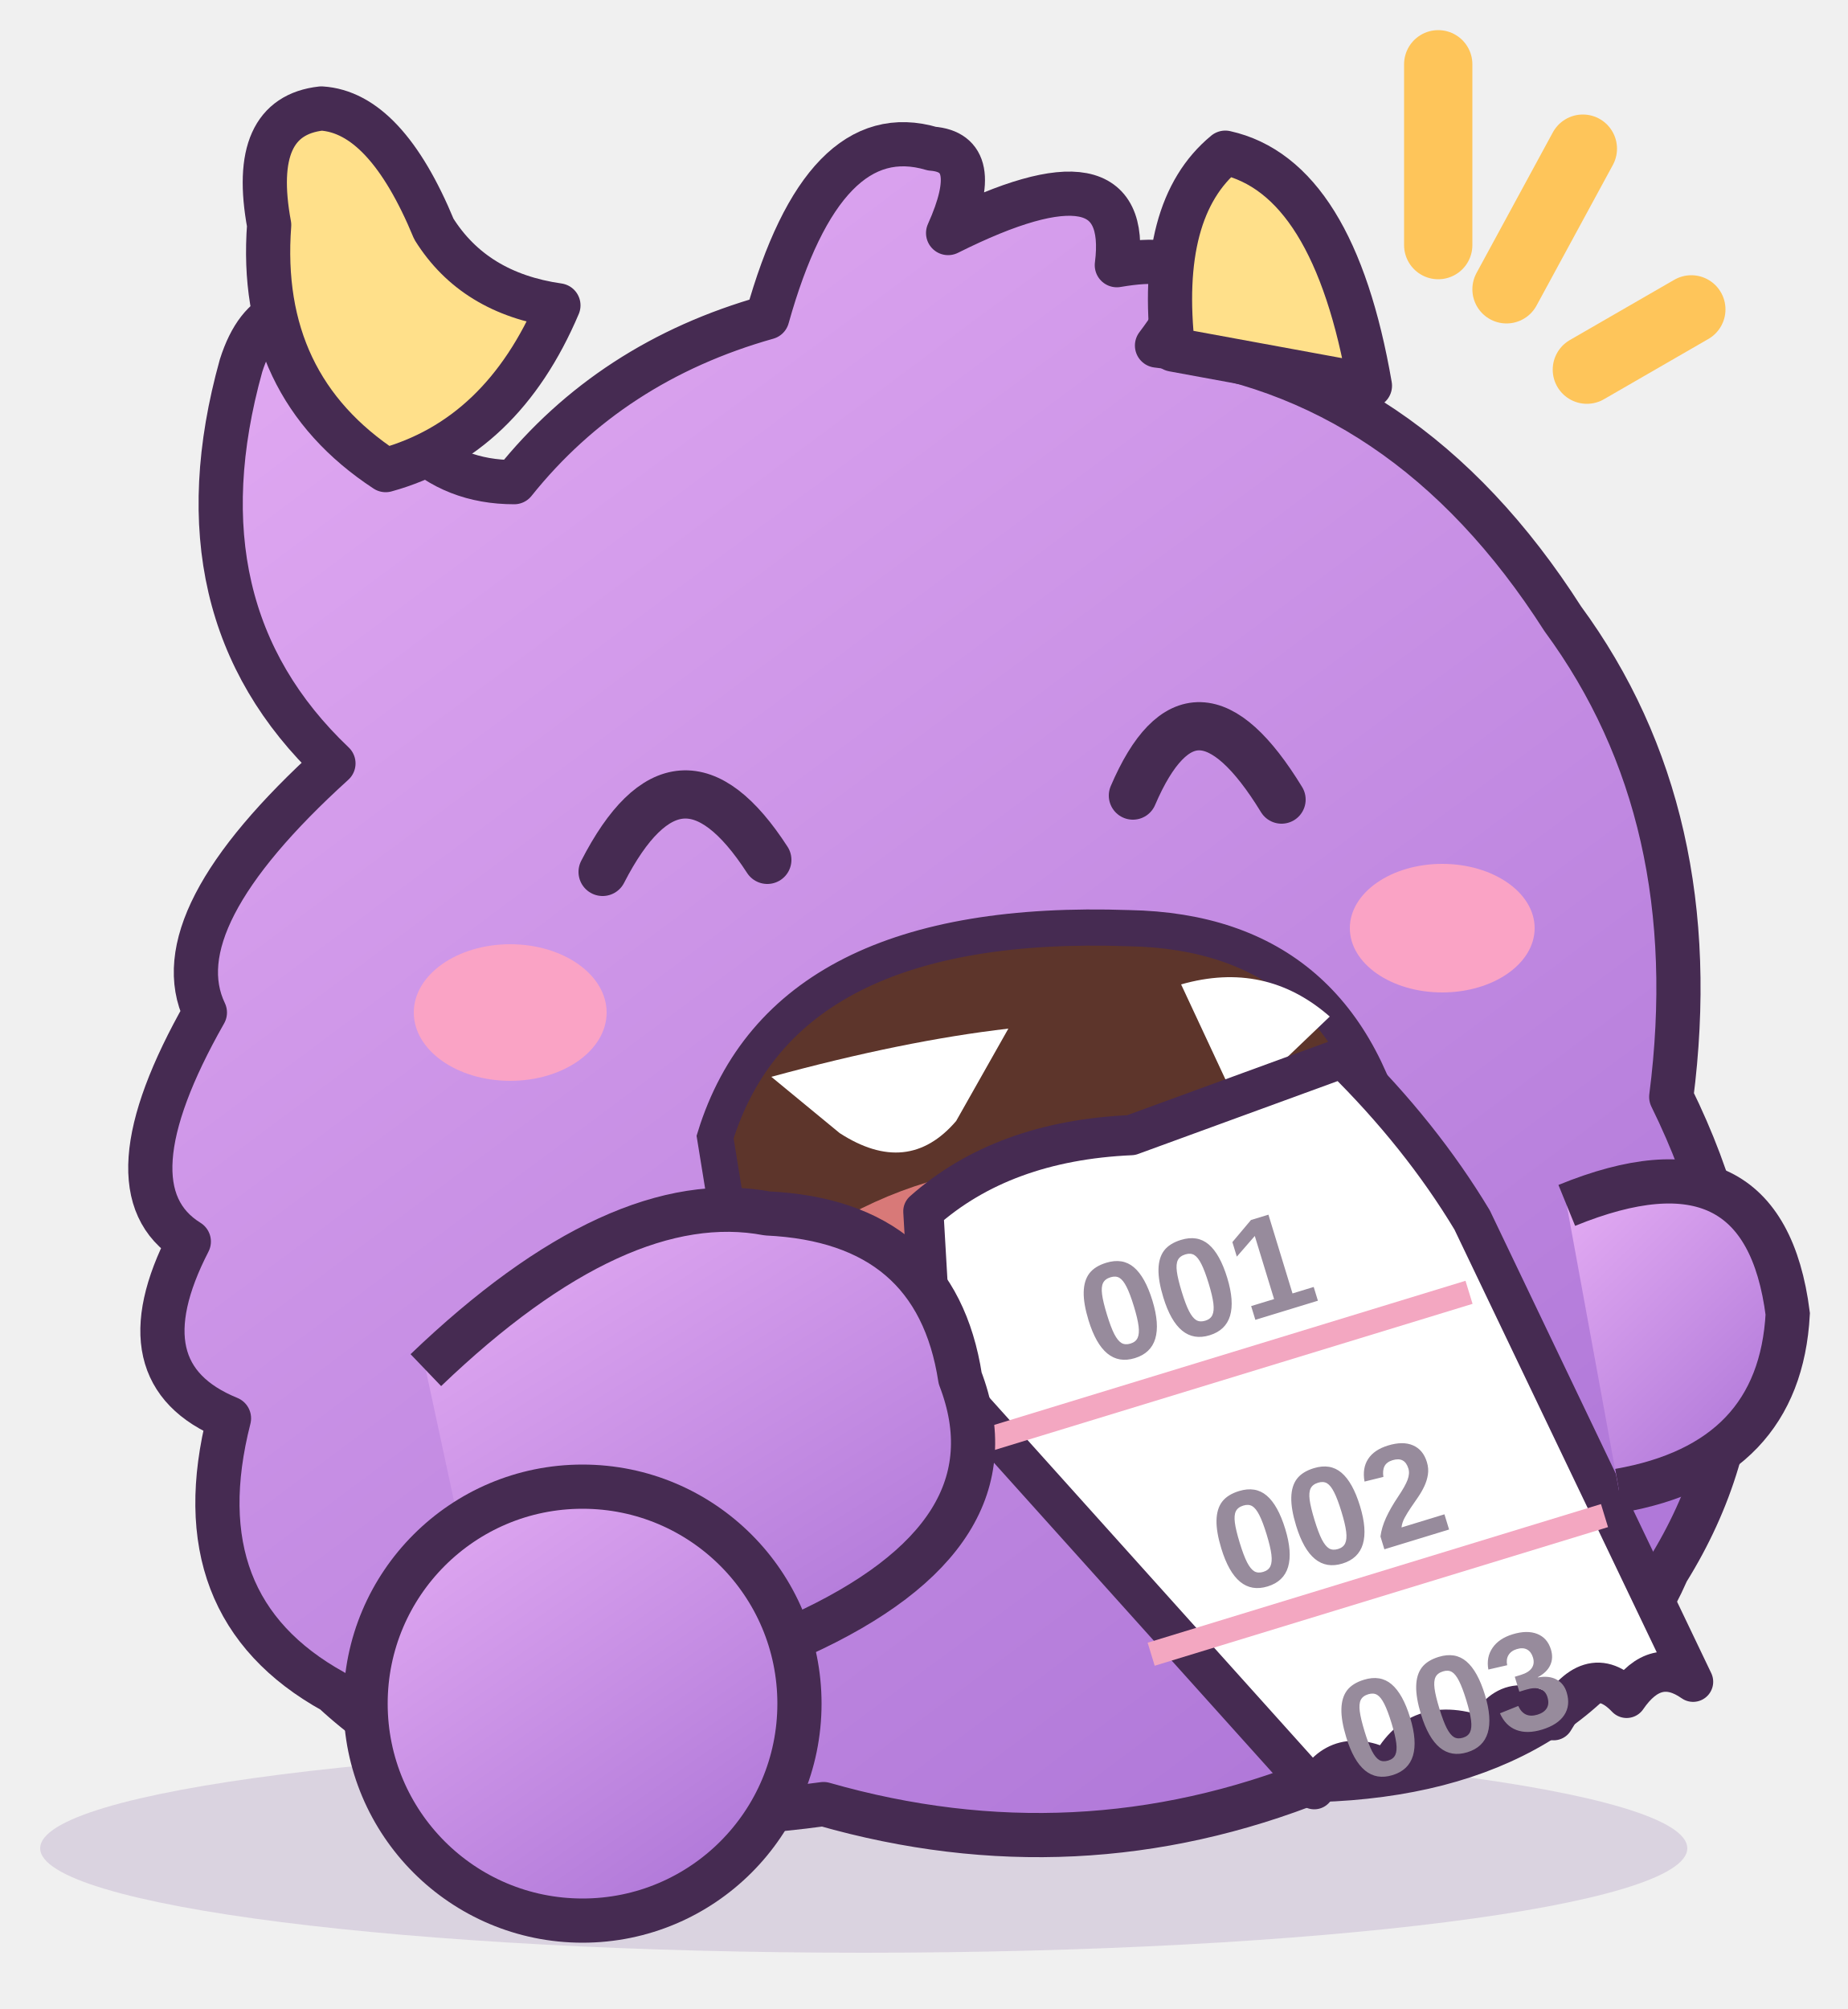
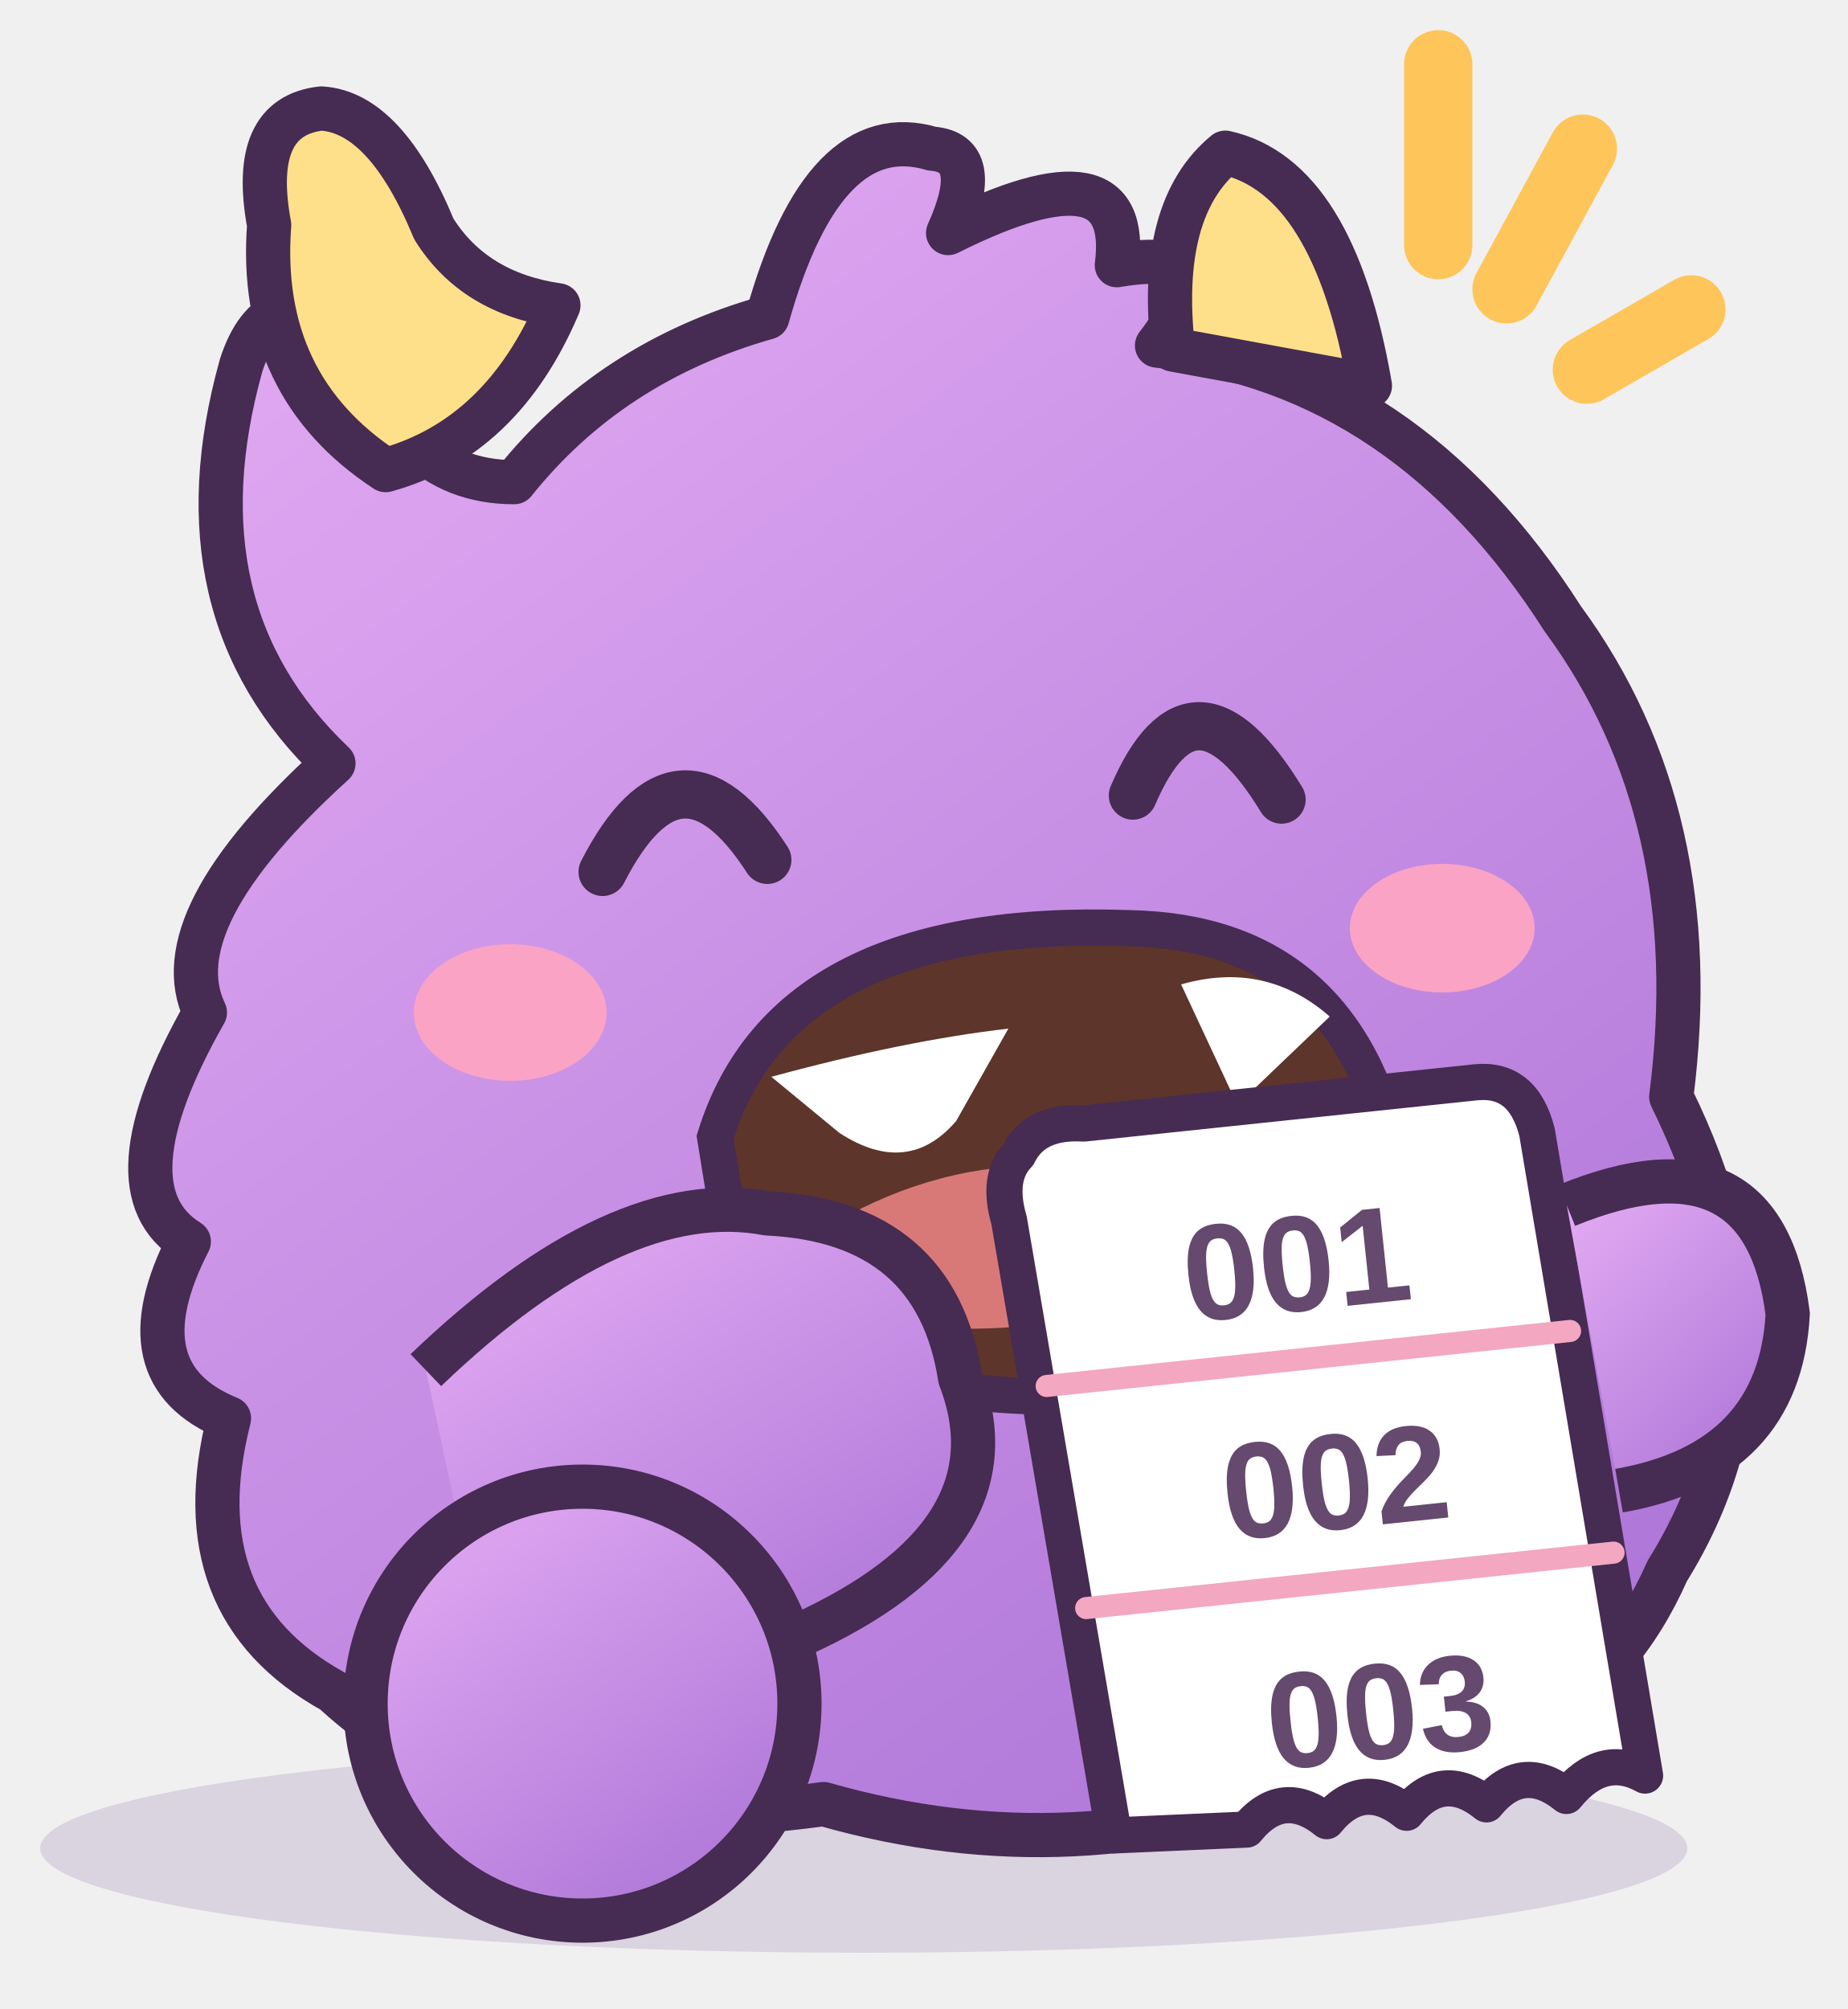
<svg xmlns="http://www.w3.org/2000/svg" viewBox="0 0 460 500" role="img" aria-labelledby="t">
  <defs>
    <linearGradient id="b" x1=".1" x2=".8" y1="0" y2="1">
      <stop stop-color="#E3ABF3" />
      <stop offset="1" stop-color="#AD75D7" />
    </linearGradient>
  </defs>
  <ellipse cx="215" cy="460" rx="205" ry="26" fill="#A991BB" opacity=".3" />
  <g stroke="#462B52" stroke-width="11" stroke-linecap="round" stroke-linejoin="round">
    <path fill="url(#b)" d="M83 190Q43 152 60 91Q67 69 88 81Q98 120 128 120Q152 90 191 79Q205 29 232 37Q245 38 236 58Q282 35 278 66Q307 61 288 86Q350 93 389 154Q425 203 416 273Q448 338 415 391Q393 441 328 443Q268 467 205 449Q125 460 83 421Q45 400 57 353Q30 342 47 309Q26 296 51 252Q40 229 83 190Z" />
    <path fill="#FFE08A" d="M96 117Q64 96 67 56Q62 29 80 27Q96 28 108 57Q118 73 139 76Q125 109 96 117Z" />
    <path fill="#FFE08A" d="M292 87Q288 52 305 38Q332 44 341 96Z" />
  </g>
  <g fill="none" stroke="#462B52" stroke-width="12" stroke-linecap="round">
    <path d="M150 217Q169 180 191 214" />
    <path d="M282 198Q297 163 319 199" />
  </g>
  <ellipse cx="127" cy="252" rx="24" ry="17" fill="#FAA3C5" />
  <ellipse cx="359" cy="231" rx="23" ry="16" fill="#FAA3C5" />
  <path d="M178 283Q195 228 281 231Q335 232 347 288Q350 333 293 345Q221 356 184 320Z" fill="#5D352B" stroke="#462B52" stroke-width="9" />
  <path d="M192 268Q225 259 251 256L238 279Q226 293 209 282Z M294 245Q315 239 331 253L308 275Z" fill="#fff" />
  <path d="M205 306Q255 275 318 304Q283 335 225 330Z" fill="#D87978" />
-   <g transform="rotate(-17 294 354)">
-     <path d="M248 285Q272 274 303 282L359 279Q372 303 378 327L397 453Q390 444 380 452Q374 440 361 452Q353 440 343 451Q329 440 318 452Q308 442 299 451L239 322Z" fill="#fff" stroke="#462B52" stroke-width="10" stroke-linejoin="round" />
-     <path d="M246 344L372 344M270 407L388 407" stroke="#F3A7C1" stroke-width="6" />
-     <g font-family="Arial,sans-serif" font-size="35" font-weight="800" fill="#978B9C">
-       <text x="278" y="335">001</text>
-       <text x="293" y="399">002</text>
-       <text x="309" y="453">003</text>
+   <g transform="rotate(-6 328 365)">
+     <path d="M262 280Q267 272 279 274L377 274Q389 274 391 288L401 450Q391 443 381 453Q371 443 361 453Q351 443 341 453Q331 443 321 453Q311 443 301 453L268 451L258 296Q256 285 262 280Z" fill="#FFFFFF" stroke="#462B52" stroke-width="9" stroke-linejoin="round" />
+     <path d="M263 338L394 338M267 394L399 394" stroke="#F3A7C1" stroke-width="5.5" stroke-linecap="round" />
+     <g font-family="Arial,sans-serif" font-size="34" font-weight="800" fill="#66496F" text-anchor="middle">
+       <text x="328" y="326">001</text>
+       <text x="332" y="381">002</text>
+       <text x="337" y="439">003</text>
    </g>
  </g>
  <path d="M106 341Q154 295 191 302Q233 304 239 343Q254 382 199 407Q160 428 123 420" fill="url(#b)" stroke="#462B52" stroke-width="11" stroke-linejoin="round" />
  <circle cx="145" cy="424" r="54" fill="url(#b)" stroke="#462B52" stroke-width="11" />
  <path d="M390 300Q439 280 445 327Q443 364 403 371" fill="url(#b)" stroke="#462B52" stroke-width="11" />
  <path d="M358 16L358 61M394 37L375 72M421 77L395 92" stroke="#FEC55A" stroke-width="17" stroke-linecap="round" />
</svg>
